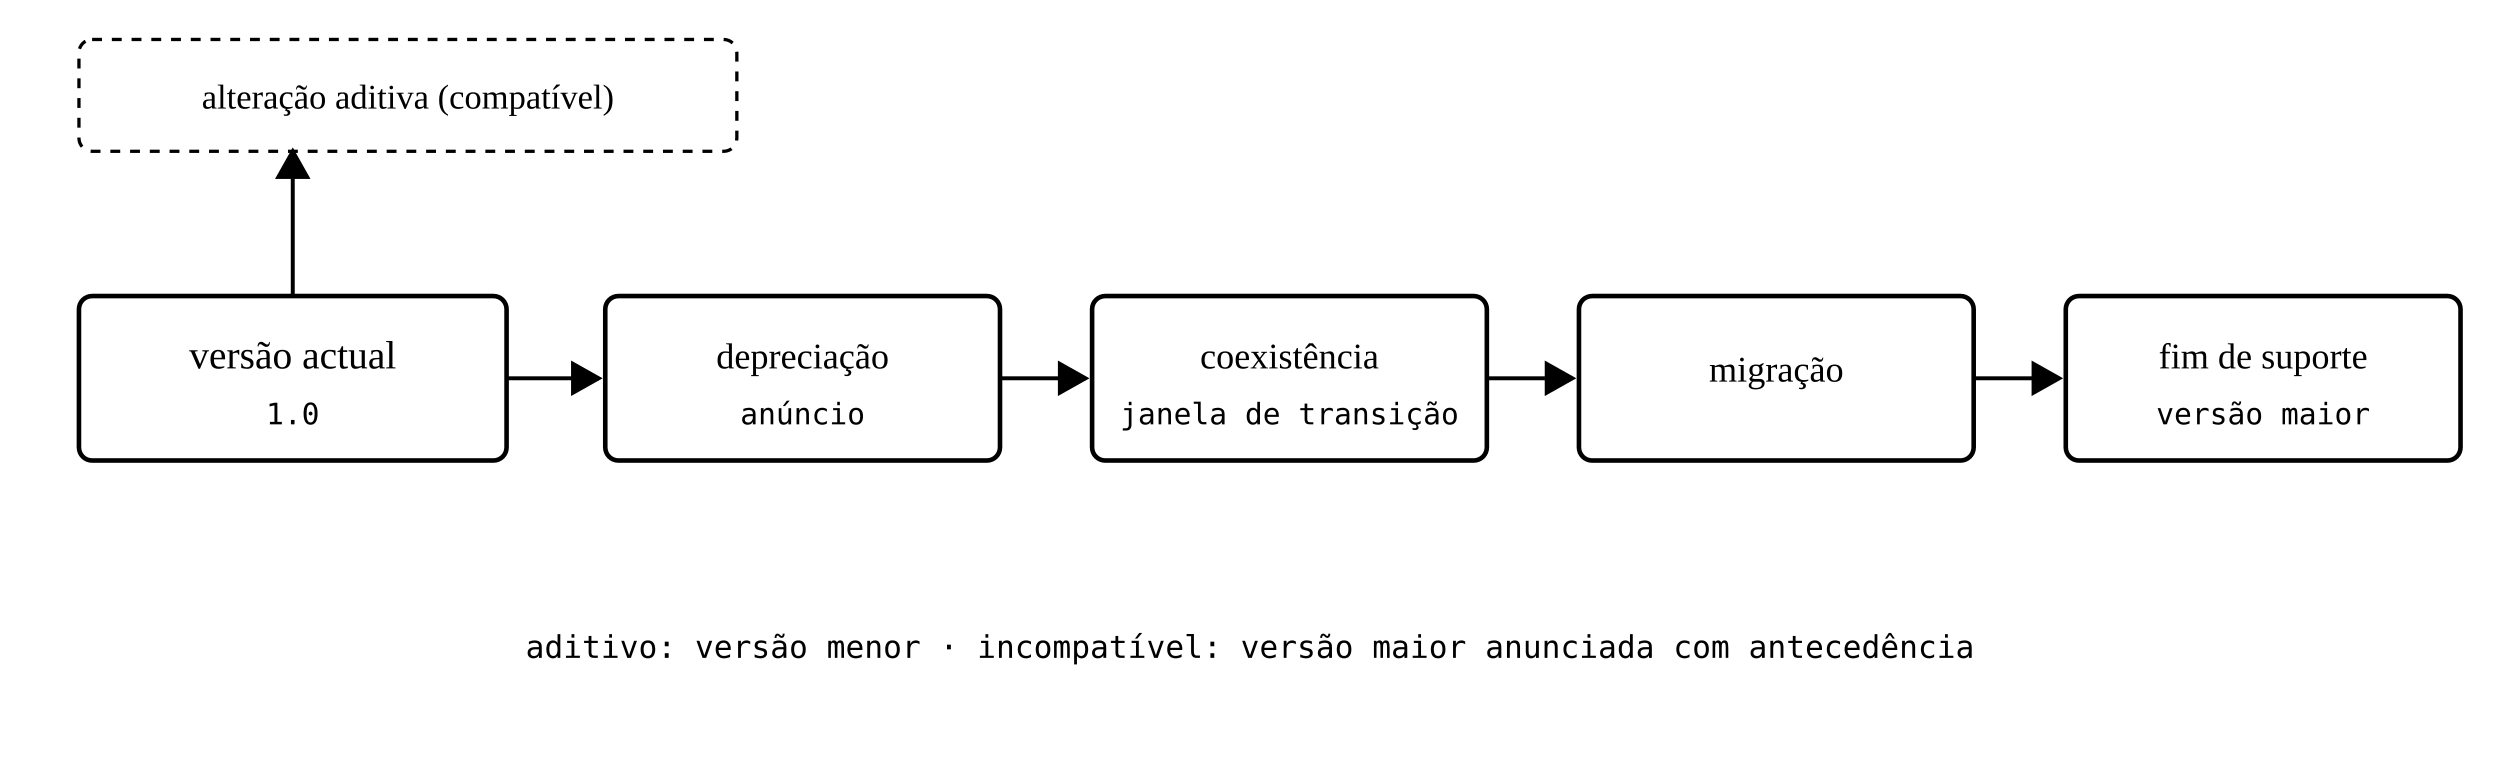
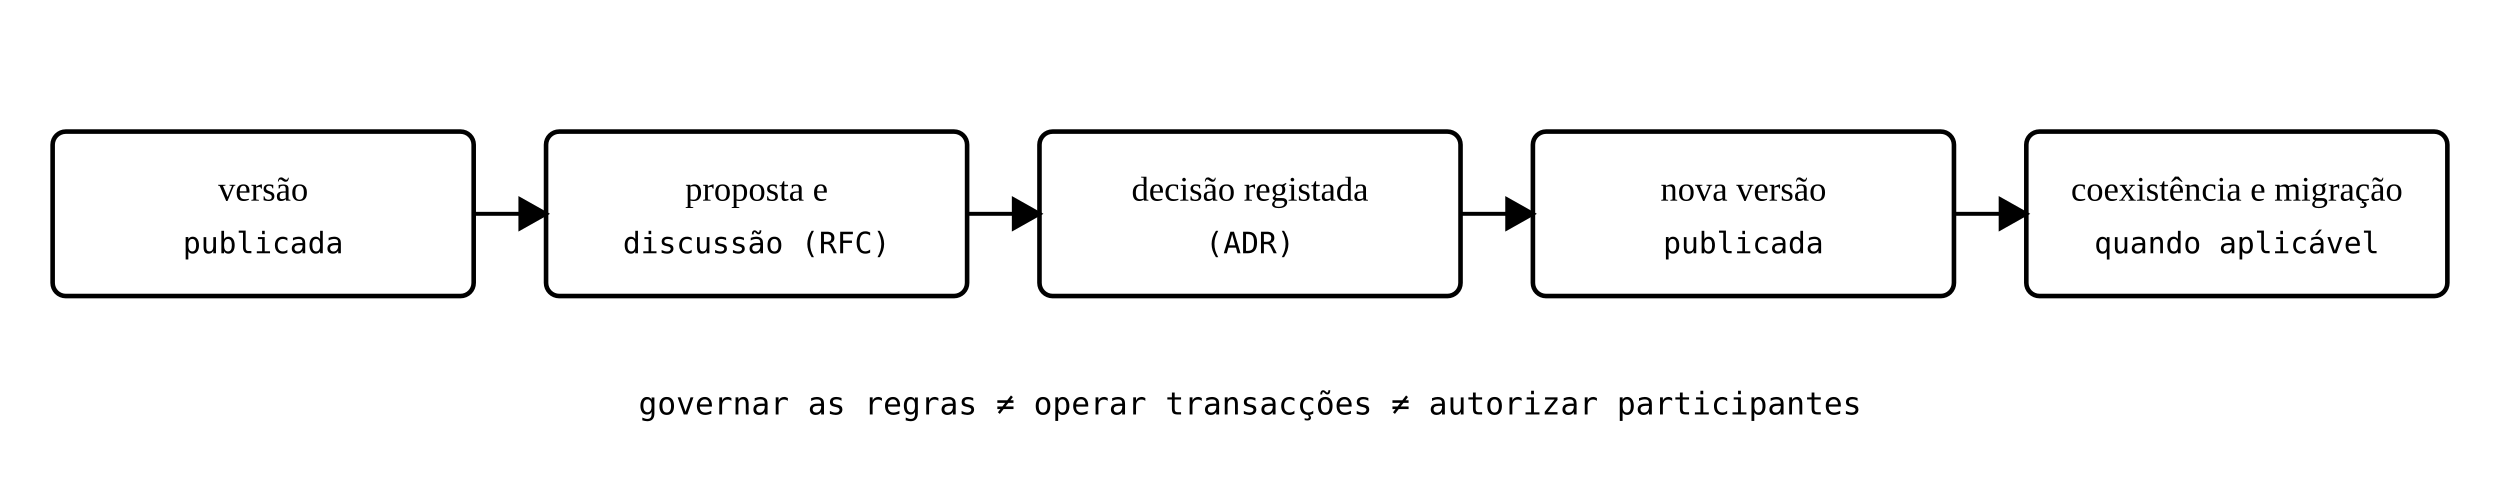
- <svg xmlns="http://www.w3.org/2000/svg" viewBox="0 0 760 230" role="img" aria-label="Uma versão actual recebe alterações aditivas sem ruptura; uma alteração incompatível passa por depreciação, coexistência, migração e fim de suporte." font-family="Georgia, 'Times New Roman', serif">
-   <rect x="0" y="0" width="760" height="230" fill="none" />
+ <svg xmlns="http://www.w3.org/2000/svg" viewBox="0 0 760 152" role="img" aria-label="A evolução do protocolo separa proposta e discussão (RFC), decisão registada (ADR) e publicação versionada, com coexistência e migração quando aplicável." font-family="Georgia, 'Times New Roman', serif">
+   <rect x="0" y="0" width="760" height="152" fill="none" />
  <style>text{fill:#000} .m{font-family:ui-monospace,Menlo,Consolas,monospace} .b{fill:none;stroke:#000;stroke-width:1.4} .l{stroke:#000;stroke-width:1.2;fill:none} .d{stroke:#000;stroke-width:1;stroke-dasharray:3 3;fill:none} .n{font-weight:bold}</style>
  <defs>
    <marker id="a" markerWidth="9" markerHeight="9" refX="7" refY="4.5" orient="auto">
      <path d="M0,0 L8,4.5 L0,9 z" fill="#000" />
    </marker>
  </defs>
-   <rect class="b" x="24" y="90" width="130" height="50" rx="4" />
-   <text x="89" y="112" text-anchor="middle" font-size="12">versão actual</text>
-   <text x="89" y="129" text-anchor="middle" font-size="9" class="m">1.0</text>
-   <line class="l" x1="89" y1="90" x2="89" y2="46" marker-end="url(#a)" />
-   <rect class="d" x="24" y="12" width="200" height="34" rx="4" />
-   <text x="124" y="33" text-anchor="middle" font-size="10.5">alteração aditiva (compatível)</text>
-   <line class="l" x1="154" y1="115" x2="182" y2="115" marker-end="url(#a)" />
-   <rect class="b" x="184" y="90" width="120" height="50" rx="4" />
-   <text x="244" y="112" text-anchor="middle" font-size="11">depreciação</text>
-   <text x="244" y="129" text-anchor="middle" font-size="9" class="m">anúncio</text>
-   <line class="l" x1="304" y1="115" x2="330" y2="115" marker-end="url(#a)" />
-   <rect class="b" x="332" y="90" width="120" height="50" rx="4" />
-   <text x="392" y="112" text-anchor="middle" font-size="11">coexistência</text>
-   <text x="392" y="129" text-anchor="middle" font-size="9" class="m">janela de transição</text>
-   <line class="l" x1="452" y1="115" x2="478" y2="115" marker-end="url(#a)" />
-   <rect class="b" x="480" y="90" width="120" height="50" rx="4" />
-   <text x="540" y="116" text-anchor="middle" font-size="11">migração</text>
-   <line class="l" x1="600" y1="115" x2="626" y2="115" marker-end="url(#a)" />
-   <rect class="b" x="628" y="90" width="120" height="50" rx="4" />
-   <text x="688" y="112" text-anchor="middle" font-size="11">fim de suporte</text>
-   <text x="688" y="129" text-anchor="middle" font-size="9" class="m">versão maior</text>
-   <text x="380" y="200" text-anchor="middle" font-size="9.5" class="m">aditivo: versão menor · incompatível: versão maior anunciada com antecedência</text>
+   <rect class="b" x="16" y="40" width="128" height="50" rx="4" />
+   <text x="80.0" y="61" text-anchor="middle" font-size="10.5">versão</text>
+   <text x="80.0" y="77" text-anchor="middle" font-size="9" class="m">publicada</text>
+   <rect class="b" x="166" y="40" width="128" height="50" rx="4" />
+   <text x="230.0" y="61" text-anchor="middle" font-size="10.5">proposta e</text>
+   <text x="230.0" y="77" text-anchor="middle" font-size="9" class="m">discussão (RFC)</text>
+   <rect class="b" x="316" y="40" width="128" height="50" rx="4" />
+   <text x="380.0" y="61" text-anchor="middle" font-size="10.5">decisão registada</text>
+   <text x="380.0" y="77" text-anchor="middle" font-size="9" class="m">(ADR)</text>
+   <rect class="b" x="466" y="40" width="128" height="50" rx="4" />
+   <text x="530.0" y="61" text-anchor="middle" font-size="10.5">nova versão</text>
+   <text x="530.0" y="77" text-anchor="middle" font-size="9" class="m">publicada</text>
+   <rect class="b" x="616" y="40" width="128" height="50" rx="4" />
+   <text x="680.0" y="61" text-anchor="middle" font-size="10.5">coexistência e migração</text>
+   <text x="680.0" y="77" text-anchor="middle" font-size="9" class="m">quando aplicável</text>
+   <line class="l" x1="144" y1="65" x2="166" y2="65" marker-end="url(#a)" />
+   <line class="l" x1="294" y1="65" x2="316" y2="65" marker-end="url(#a)" />
+   <line class="l" x1="444" y1="65" x2="466" y2="65" marker-end="url(#a)" />
+   <line class="l" x1="594" y1="65" x2="616" y2="65" marker-end="url(#a)" />
+   <text x="380" y="126" text-anchor="middle" font-size="9.5" class="m">governar as regras ≠ operar transacções ≠ autorizar participantes</text>
</svg>
